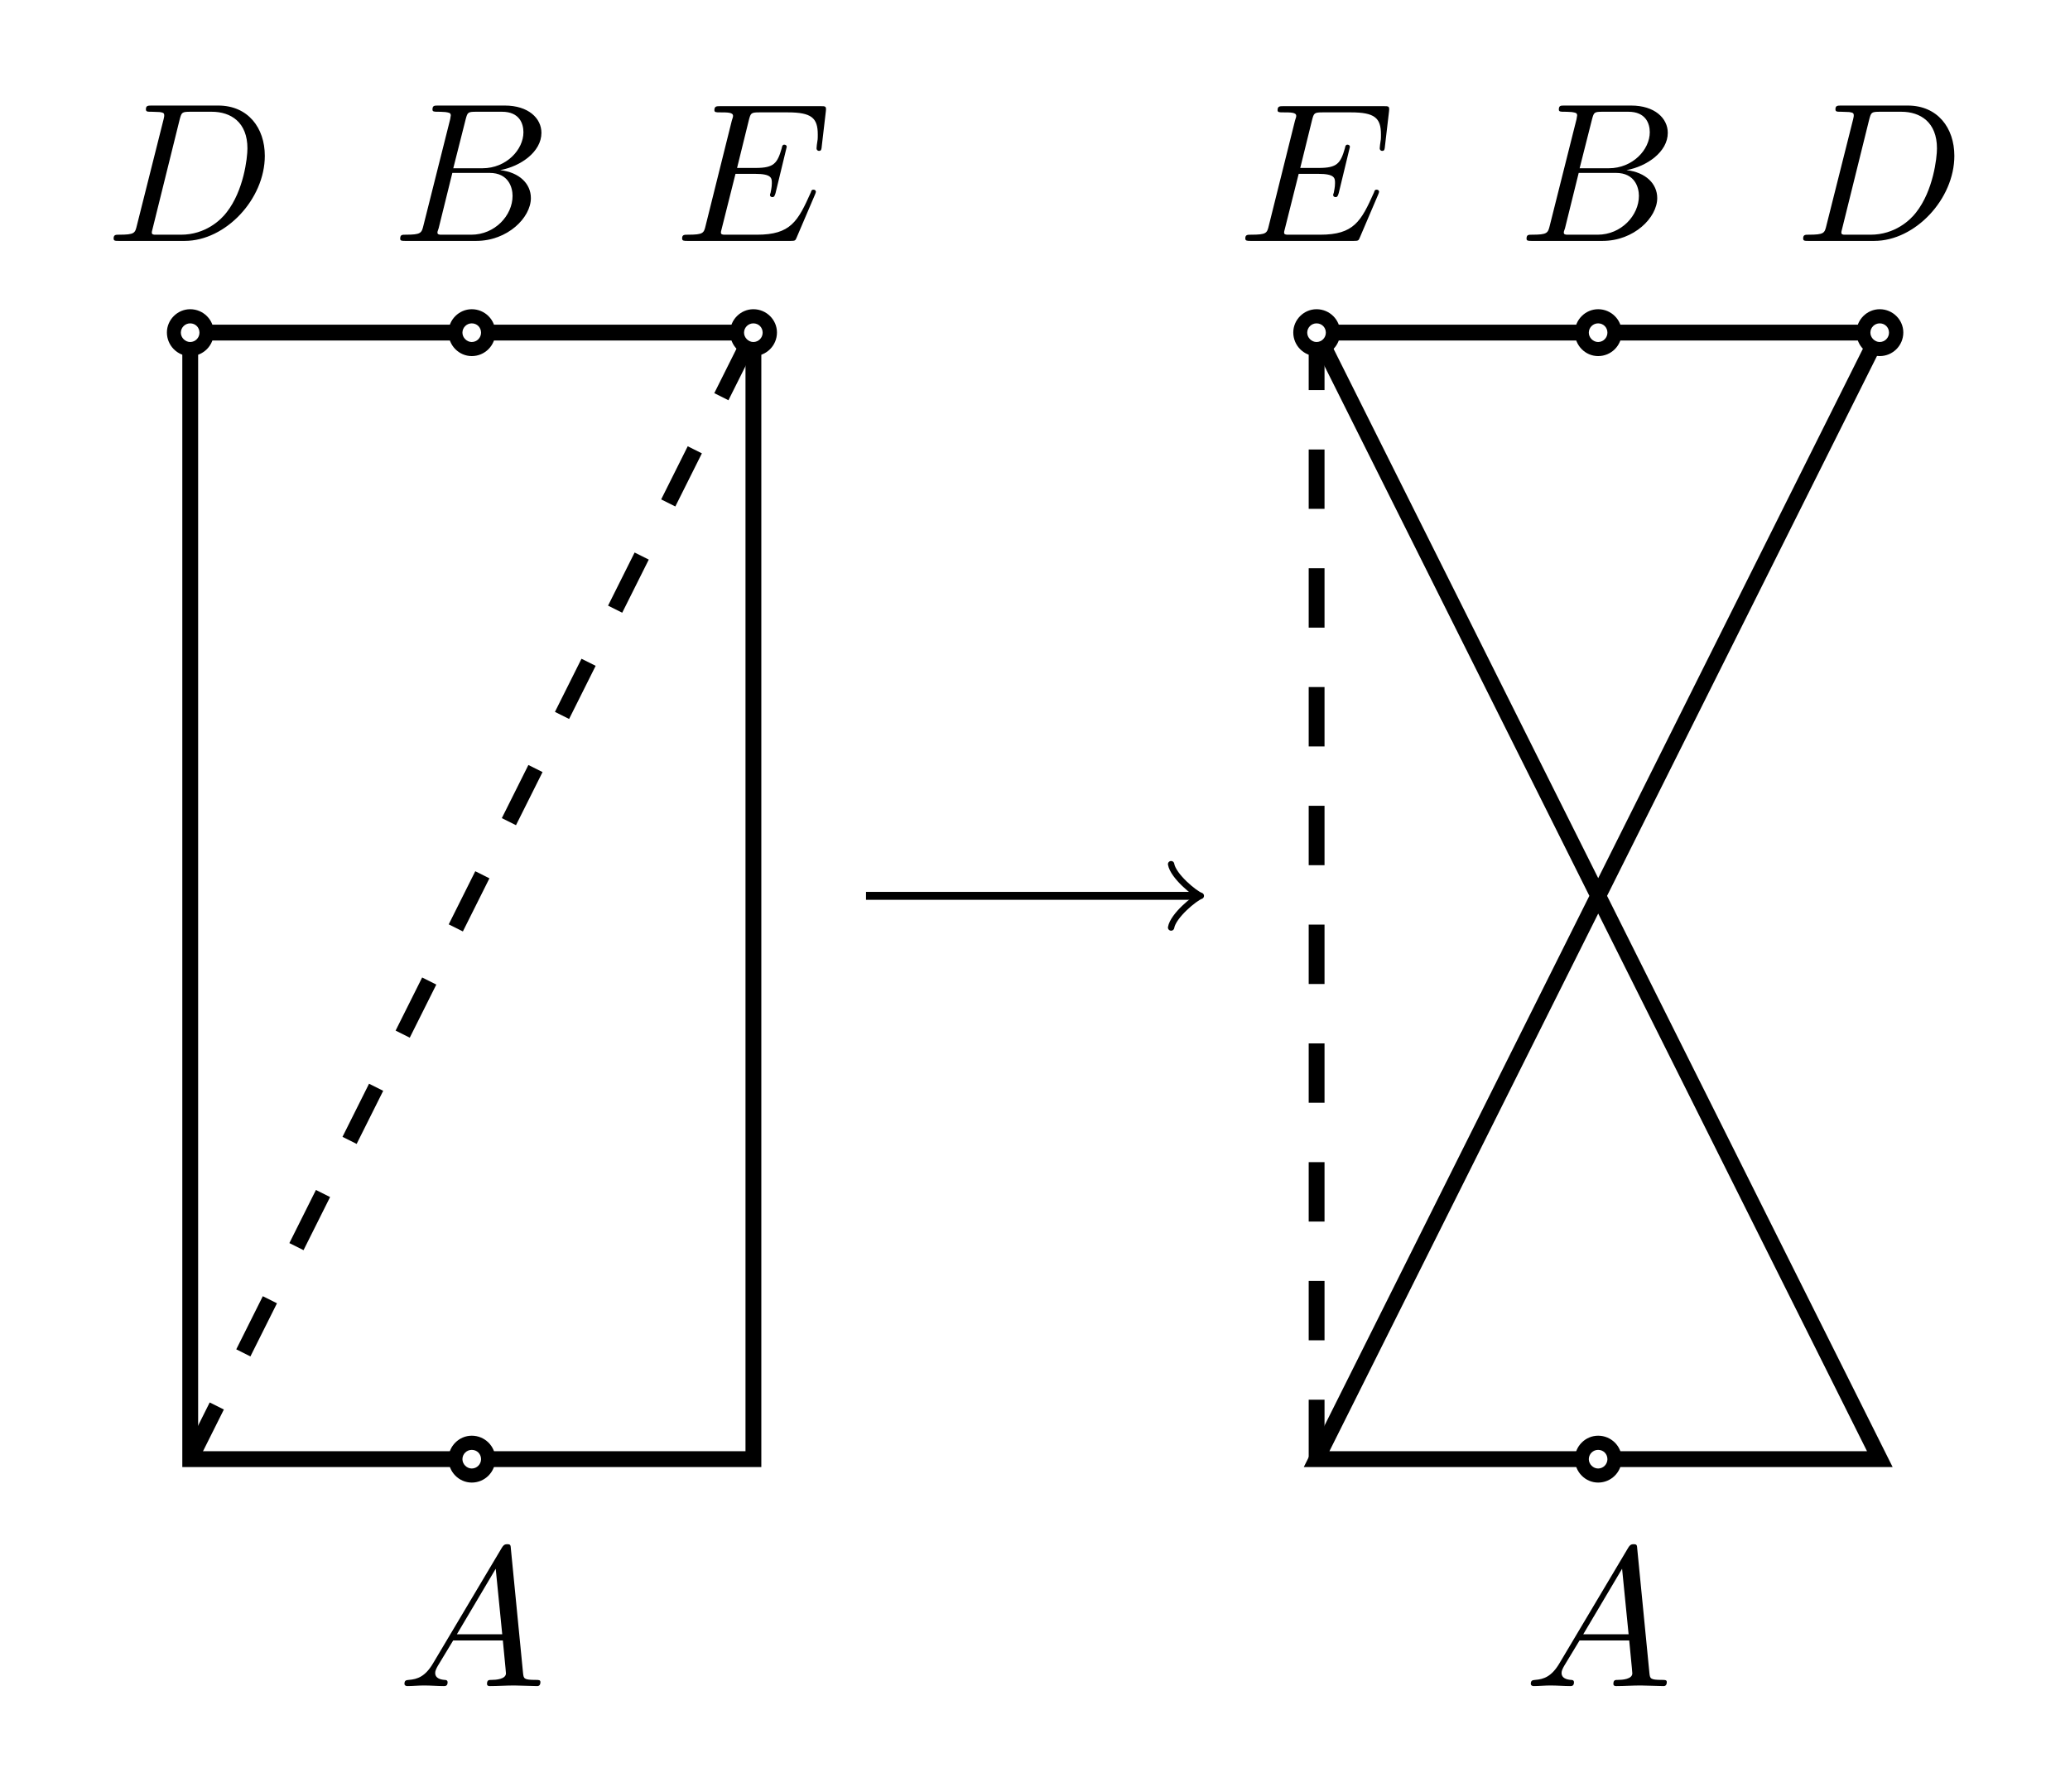
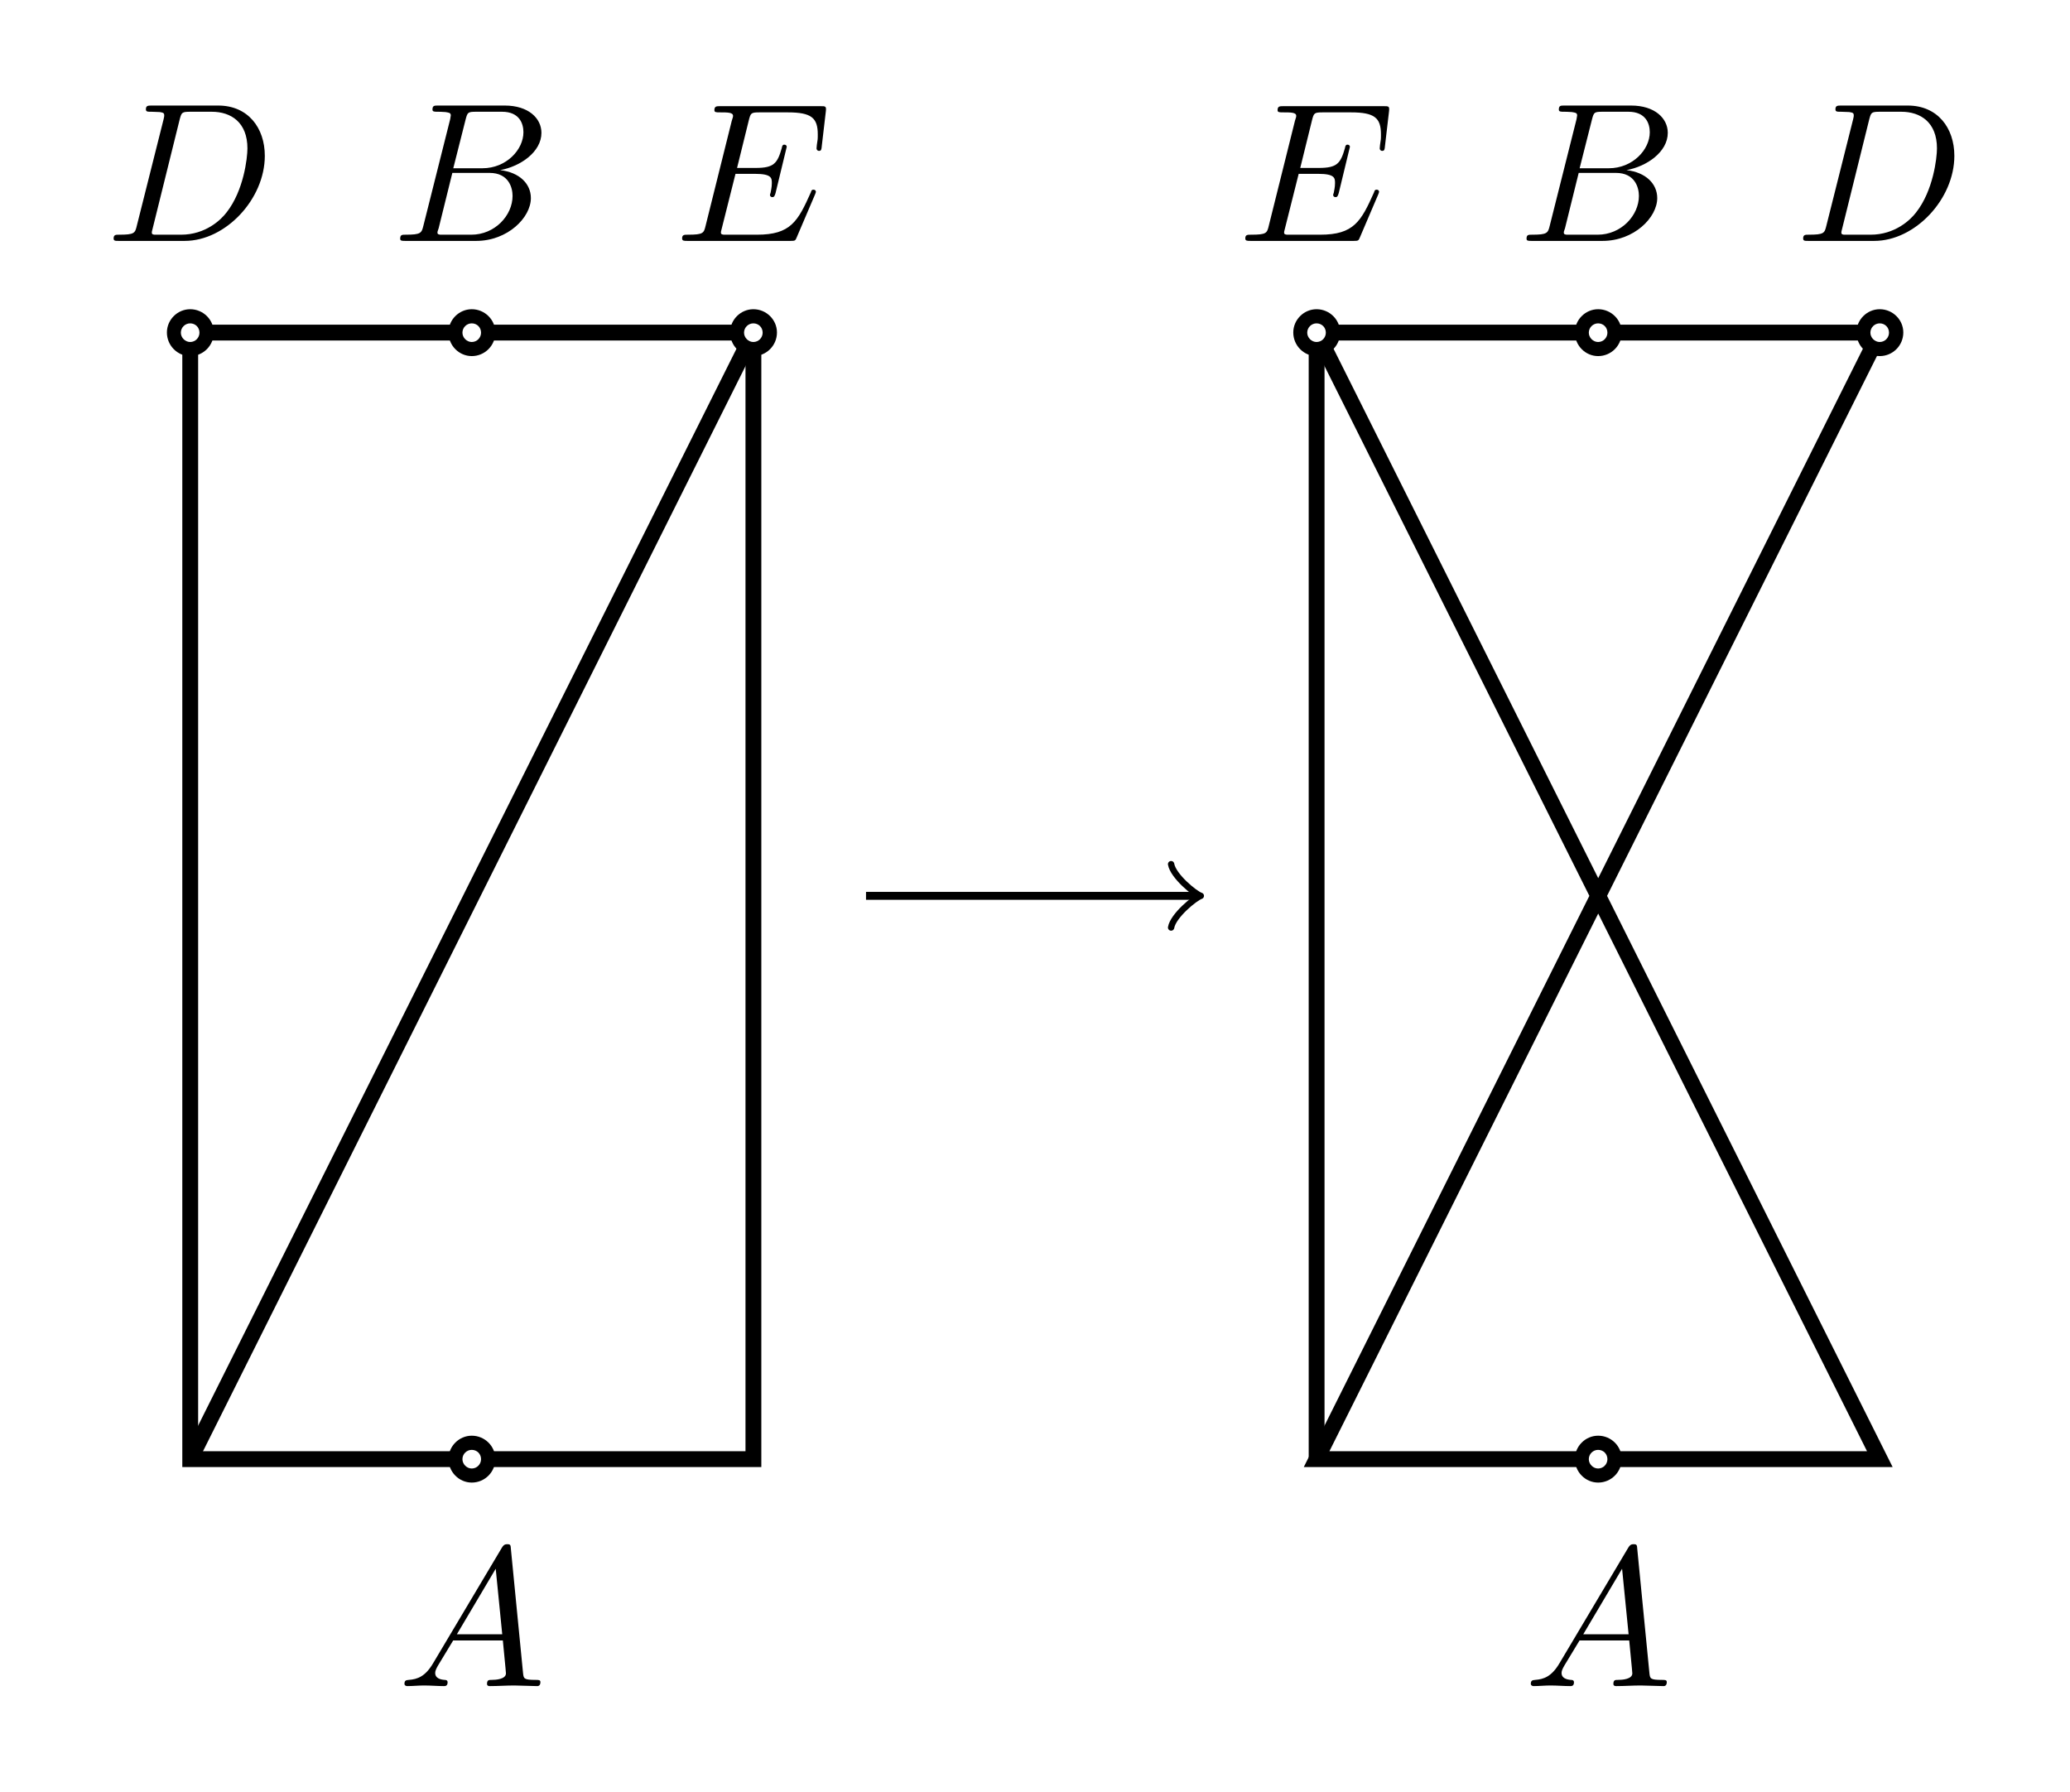
<svg xmlns="http://www.w3.org/2000/svg" xmlns:xlink="http://www.w3.org/1999/xlink" width="104.19" height="90.17" viewBox="0 0 104.19 90.17">
  <defs>
    <g>
      <g id="glyph-0-0">
</g>
      <g id="glyph-0-1">
        <path d="M 7.062 -2.328 C 7.078 -2.375 7.109 -2.438 7.109 -2.469 C 7.109 -2.469 7.109 -2.578 6.984 -2.578 C 6.891 -2.578 6.875 -2.516 6.859 -2.453 C 6.203 -0.984 5.844 -0.312 4.141 -0.312 L 2.688 -0.312 C 2.547 -0.312 2.516 -0.312 2.469 -0.312 C 2.359 -0.328 2.328 -0.344 2.328 -0.422 C 2.328 -0.453 2.328 -0.469 2.375 -0.641 L 3.062 -3.375 L 4.047 -3.375 C 4.891 -3.375 4.891 -3.156 4.891 -2.906 C 4.891 -2.844 4.891 -2.719 4.828 -2.422 C 4.812 -2.375 4.797 -2.344 4.797 -2.312 C 4.797 -2.266 4.828 -2.203 4.922 -2.203 C 5 -2.203 5.031 -2.25 5.078 -2.406 L 5.641 -4.734 C 5.641 -4.797 5.594 -4.844 5.516 -4.844 C 5.438 -4.844 5.406 -4.781 5.391 -4.672 C 5.172 -3.906 5 -3.672 4.078 -3.672 L 3.141 -3.672 L 3.734 -6.078 C 3.828 -6.438 3.844 -6.469 4.281 -6.469 L 5.688 -6.469 C 6.891 -6.469 7.203 -6.188 7.203 -5.359 C 7.203 -5.125 7.203 -5.109 7.156 -4.828 C 7.156 -4.781 7.141 -4.703 7.141 -4.656 C 7.141 -4.609 7.172 -4.531 7.266 -4.531 C 7.375 -4.531 7.391 -4.594 7.406 -4.781 L 7.609 -6.516 C 7.641 -6.781 7.594 -6.781 7.344 -6.781 L 2.297 -6.781 C 2.109 -6.781 2 -6.781 2 -6.578 C 2 -6.469 2.094 -6.469 2.281 -6.469 C 2.656 -6.469 2.938 -6.469 2.938 -6.297 C 2.938 -6.25 2.938 -6.234 2.875 -6.047 L 1.562 -0.781 C 1.469 -0.391 1.453 -0.312 0.656 -0.312 C 0.484 -0.312 0.375 -0.312 0.375 -0.125 C 0.375 0 0.469 0 0.656 0 L 5.828 0 C 6.062 0 6.078 -0.016 6.141 -0.172 Z M 7.062 -2.328 " />
      </g>
      <g id="glyph-0-2">
        <path d="M 1.578 -0.781 C 1.484 -0.391 1.469 -0.312 0.672 -0.312 C 0.516 -0.312 0.406 -0.312 0.406 -0.125 C 0.406 0 0.484 0 0.672 0 L 3.984 0 C 6.047 0 8.016 -2.109 8.016 -4.281 C 8.016 -5.688 7.172 -6.812 5.672 -6.812 L 2.328 -6.812 C 2.141 -6.812 2.031 -6.812 2.031 -6.625 C 2.031 -6.5 2.109 -6.5 2.312 -6.5 C 2.438 -6.5 2.625 -6.484 2.734 -6.484 C 2.906 -6.453 2.953 -6.438 2.953 -6.312 C 2.953 -6.281 2.953 -6.25 2.922 -6.125 Z M 3.734 -6.125 C 3.828 -6.469 3.844 -6.5 4.281 -6.5 L 5.344 -6.5 C 6.312 -6.5 7.141 -5.969 7.141 -4.656 C 7.141 -4.172 6.953 -2.531 6.094 -1.438 C 5.812 -1.062 5.031 -0.312 3.797 -0.312 L 2.672 -0.312 C 2.531 -0.312 2.516 -0.312 2.453 -0.312 C 2.359 -0.328 2.328 -0.344 2.328 -0.422 C 2.328 -0.453 2.328 -0.469 2.375 -0.641 Z M 3.734 -6.125 " />
      </g>
      <g id="glyph-0-3">
        <path d="M 1.781 -1.141 C 1.391 -0.484 1 -0.344 0.562 -0.312 C 0.438 -0.297 0.344 -0.297 0.344 -0.109 C 0.344 -0.047 0.406 0 0.484 0 C 0.75 0 1.062 -0.031 1.328 -0.031 C 1.672 -0.031 2.016 0 2.328 0 C 2.391 0 2.516 0 2.516 -0.188 C 2.516 -0.297 2.438 -0.312 2.359 -0.312 C 2.141 -0.328 1.891 -0.406 1.891 -0.656 C 1.891 -0.781 1.953 -0.891 2.031 -1.031 L 2.797 -2.297 L 5.297 -2.297 C 5.312 -2.094 5.453 -0.734 5.453 -0.641 C 5.453 -0.344 4.938 -0.312 4.734 -0.312 C 4.594 -0.312 4.5 -0.312 4.5 -0.109 C 4.5 0 4.609 0 4.641 0 C 5.047 0 5.469 -0.031 5.875 -0.031 C 6.125 -0.031 6.766 0 7.016 0 C 7.062 0 7.188 0 7.188 -0.203 C 7.188 -0.312 7.094 -0.312 6.953 -0.312 C 6.344 -0.312 6.344 -0.375 6.312 -0.672 L 5.703 -6.891 C 5.688 -7.094 5.688 -7.141 5.516 -7.141 C 5.359 -7.141 5.312 -7.062 5.25 -6.969 Z M 2.984 -2.609 L 4.938 -5.906 L 5.266 -2.609 Z M 2.984 -2.609 " />
      </g>
      <g id="glyph-0-4">
        <path d="M 1.594 -0.781 C 1.5 -0.391 1.469 -0.312 0.688 -0.312 C 0.516 -0.312 0.422 -0.312 0.422 -0.109 C 0.422 0 0.516 0 0.688 0 L 4.25 0 C 5.828 0 7 -1.172 7 -2.156 C 7 -2.875 6.422 -3.453 5.453 -3.562 C 6.484 -3.75 7.531 -4.484 7.531 -5.438 C 7.531 -6.172 6.875 -6.812 5.688 -6.812 L 2.328 -6.812 C 2.141 -6.812 2.047 -6.812 2.047 -6.609 C 2.047 -6.5 2.141 -6.5 2.328 -6.5 C 2.344 -6.5 2.531 -6.5 2.703 -6.484 C 2.875 -6.453 2.969 -6.453 2.969 -6.312 C 2.969 -6.281 2.953 -6.25 2.938 -6.125 Z M 3.094 -3.656 L 3.719 -6.125 C 3.812 -6.469 3.828 -6.5 4.25 -6.5 L 5.547 -6.5 C 6.422 -6.5 6.625 -5.906 6.625 -5.469 C 6.625 -4.594 5.766 -3.656 4.562 -3.656 Z M 2.656 -0.312 C 2.516 -0.312 2.5 -0.312 2.438 -0.312 C 2.328 -0.328 2.297 -0.344 2.297 -0.422 C 2.297 -0.453 2.297 -0.469 2.359 -0.641 L 3.047 -3.422 L 4.922 -3.422 C 5.875 -3.422 6.078 -2.688 6.078 -2.266 C 6.078 -1.281 5.188 -0.312 4 -0.312 Z M 2.656 -0.312 " />
      </g>
      <g id="glyph-1-0">
</g>
      <g id="glyph-1-1">
        <path d="M 4.281 -1.188 C 4.281 -1.828 3.75 -2.359 3.094 -2.359 C 2.453 -2.359 1.922 -1.828 1.922 -1.188 C 1.922 -0.531 2.453 0 3.094 0 C 3.75 0 4.281 -0.531 4.281 -1.188 Z M 4.281 -1.188 " />
      </g>
      <g id="glyph-2-0">
</g>
      <g id="glyph-2-1">
        <path d="M 1.703 -0.469 C 1.703 -0.734 1.5 -0.938 1.234 -0.938 C 0.984 -0.938 0.766 -0.734 0.766 -0.469 C 0.766 -0.219 0.984 0 1.234 0 C 1.5 0 1.703 -0.219 1.703 -0.469 Z M 1.703 -0.469 " />
      </g>
    </g>
    <clipPath id="clip-0">
      <path clip-rule="nonzero" d="M 0 5 L 104.191 5 L 104.191 85 L 0 85 Z M 0 5 " />
    </clipPath>
  </defs>
-   <path fill="none" stroke-width="0.797" stroke-linecap="butt" stroke-linejoin="miter" stroke="rgb(0%, 0%, 0%)" stroke-opacity="1" stroke-dasharray="2.989 2.989" stroke-miterlimit="10" d="M -0.001 -0 L 28.346 56.695 M 56.694 -0 L 56.694 56.695 " transform="matrix(1, 0, 0, -1, 9.57554, 73.4335)" />
+   <path fill="none" stroke-width="0.797" stroke-linecap="butt" stroke-linejoin="miter" stroke="rgb(0%, 0%, 0%)" stroke-opacity="1" stroke-miterlimit="10" d="M -0.001 -0 L 28.346 56.695 M 56.694 -0 L 56.694 56.695 " transform="matrix(1, 0, 0, -1, 9.57554, 73.4335)" />
  <g clip-path="url(#clip-0)">
    <path fill="none" stroke-width="0.797" stroke-linecap="butt" stroke-linejoin="miter" stroke="rgb(0%, 0%, 0%)" stroke-opacity="1" stroke-miterlimit="10" d="M -0.001 -0 L 28.346 -0 L 28.346 56.695 L -0.001 56.695 Z M 56.694 -0 L 85.042 -0 L 56.694 56.695 L 85.042 56.695 Z M 56.694 -0 " transform="matrix(1, 0, 0, -1, 9.57554, 73.4335)" />
  </g>
  <g fill="rgb(0%, 0%, 0%)" fill-opacity="1">
    <use xlink:href="#glyph-0-1" x="33.958" y="12.124" />
  </g>
  <g fill="rgb(0%, 0%, 0%)" fill-opacity="1">
    <use xlink:href="#glyph-0-2" x="5.313" y="12.124" />
  </g>
  <g fill="rgb(0%, 0%, 0%)" fill-opacity="1">
    <use xlink:href="#glyph-0-1" x="62.305" y="12.124" />
  </g>
  <g fill="rgb(0%, 0%, 0%)" fill-opacity="1">
    <use xlink:href="#glyph-0-2" x="90.353" y="12.124" />
  </g>
  <g fill="rgb(0%, 0%, 0%)" fill-opacity="1">
    <use xlink:href="#glyph-0-3" x="20.013" y="84.857" />
  </g>
  <g fill="rgb(0%, 0%, 0%)" fill-opacity="1">
    <use xlink:href="#glyph-0-4" x="19.721" y="12.124" />
  </g>
  <g fill="rgb(0%, 0%, 0%)" fill-opacity="1">
    <use xlink:href="#glyph-0-3" x="76.707" y="84.857" />
  </g>
  <g fill="rgb(0%, 0%, 0%)" fill-opacity="1">
    <use xlink:href="#glyph-0-4" x="76.414" y="12.124" />
  </g>
  <path fill="none" stroke-width="0.399" stroke-linecap="butt" stroke-linejoin="miter" stroke="rgb(0%, 0%, 0%)" stroke-opacity="1" stroke-miterlimit="10" d="M 34.014 28.348 L 50.565 28.348 " transform="matrix(1, 0, 0, -1, 9.57554, 73.4335)" />
  <path fill="none" stroke-width="0.319" stroke-linecap="round" stroke-linejoin="round" stroke="rgb(0%, 0%, 0%)" stroke-opacity="1" stroke-miterlimit="10" d="M -1.196 1.595 C -1.095 0.997 -0.001 0.098 0.3 0.001 C -0.001 -0.101 -1.095 -0.995 -1.196 -1.593 " transform="matrix(1, 0, 0, -1, 60.14158, 45.0867)" />
  <g fill="rgb(0%, 0%, 0%)" fill-opacity="1">
    <use xlink:href="#glyph-1-1" x="34.826" y="17.921" />
  </g>
  <g fill="rgb(100%, 100%, 100%)" fill-opacity="1">
    <use xlink:href="#glyph-2-1" x="36.684" y="17.212" />
  </g>
  <g fill="rgb(0%, 0%, 0%)" fill-opacity="1">
    <use xlink:href="#glyph-1-1" x="6.479" y="17.921" />
  </g>
  <g fill="rgb(100%, 100%, 100%)" fill-opacity="1">
    <use xlink:href="#glyph-2-1" x="8.337" y="17.212" />
  </g>
  <g fill="rgb(0%, 0%, 0%)" fill-opacity="1">
    <use xlink:href="#glyph-1-1" x="63.173" y="17.921" />
  </g>
  <g fill="rgb(100%, 100%, 100%)" fill-opacity="1">
    <use xlink:href="#glyph-2-1" x="65.031" y="17.212" />
  </g>
  <g fill="rgb(0%, 0%, 0%)" fill-opacity="1">
    <use xlink:href="#glyph-1-1" x="91.519" y="17.921" />
  </g>
  <g fill="rgb(100%, 100%, 100%)" fill-opacity="1">
    <use xlink:href="#glyph-2-1" x="93.377" y="17.212" />
  </g>
  <g fill="rgb(0%, 0%, 0%)" fill-opacity="1">
    <use xlink:href="#glyph-1-1" x="20.652" y="74.614" />
  </g>
  <g fill="rgb(100%, 100%, 100%)" fill-opacity="1">
    <use xlink:href="#glyph-2-1" x="22.51" y="73.906" />
  </g>
  <g fill="rgb(0%, 0%, 0%)" fill-opacity="1">
    <use xlink:href="#glyph-1-1" x="20.652" y="17.921" />
  </g>
  <g fill="rgb(100%, 100%, 100%)" fill-opacity="1">
    <use xlink:href="#glyph-2-1" x="22.51" y="17.212" />
  </g>
  <g fill="rgb(0%, 0%, 0%)" fill-opacity="1">
    <use xlink:href="#glyph-1-1" x="77.346" y="74.614" />
  </g>
  <g fill="rgb(100%, 100%, 100%)" fill-opacity="1">
    <use xlink:href="#glyph-2-1" x="79.204" y="73.906" />
  </g>
  <g fill="rgb(0%, 0%, 0%)" fill-opacity="1">
    <use xlink:href="#glyph-1-1" x="77.346" y="17.921" />
  </g>
  <g fill="rgb(100%, 100%, 100%)" fill-opacity="1">
    <use xlink:href="#glyph-2-1" x="79.204" y="17.212" />
  </g>
</svg>
